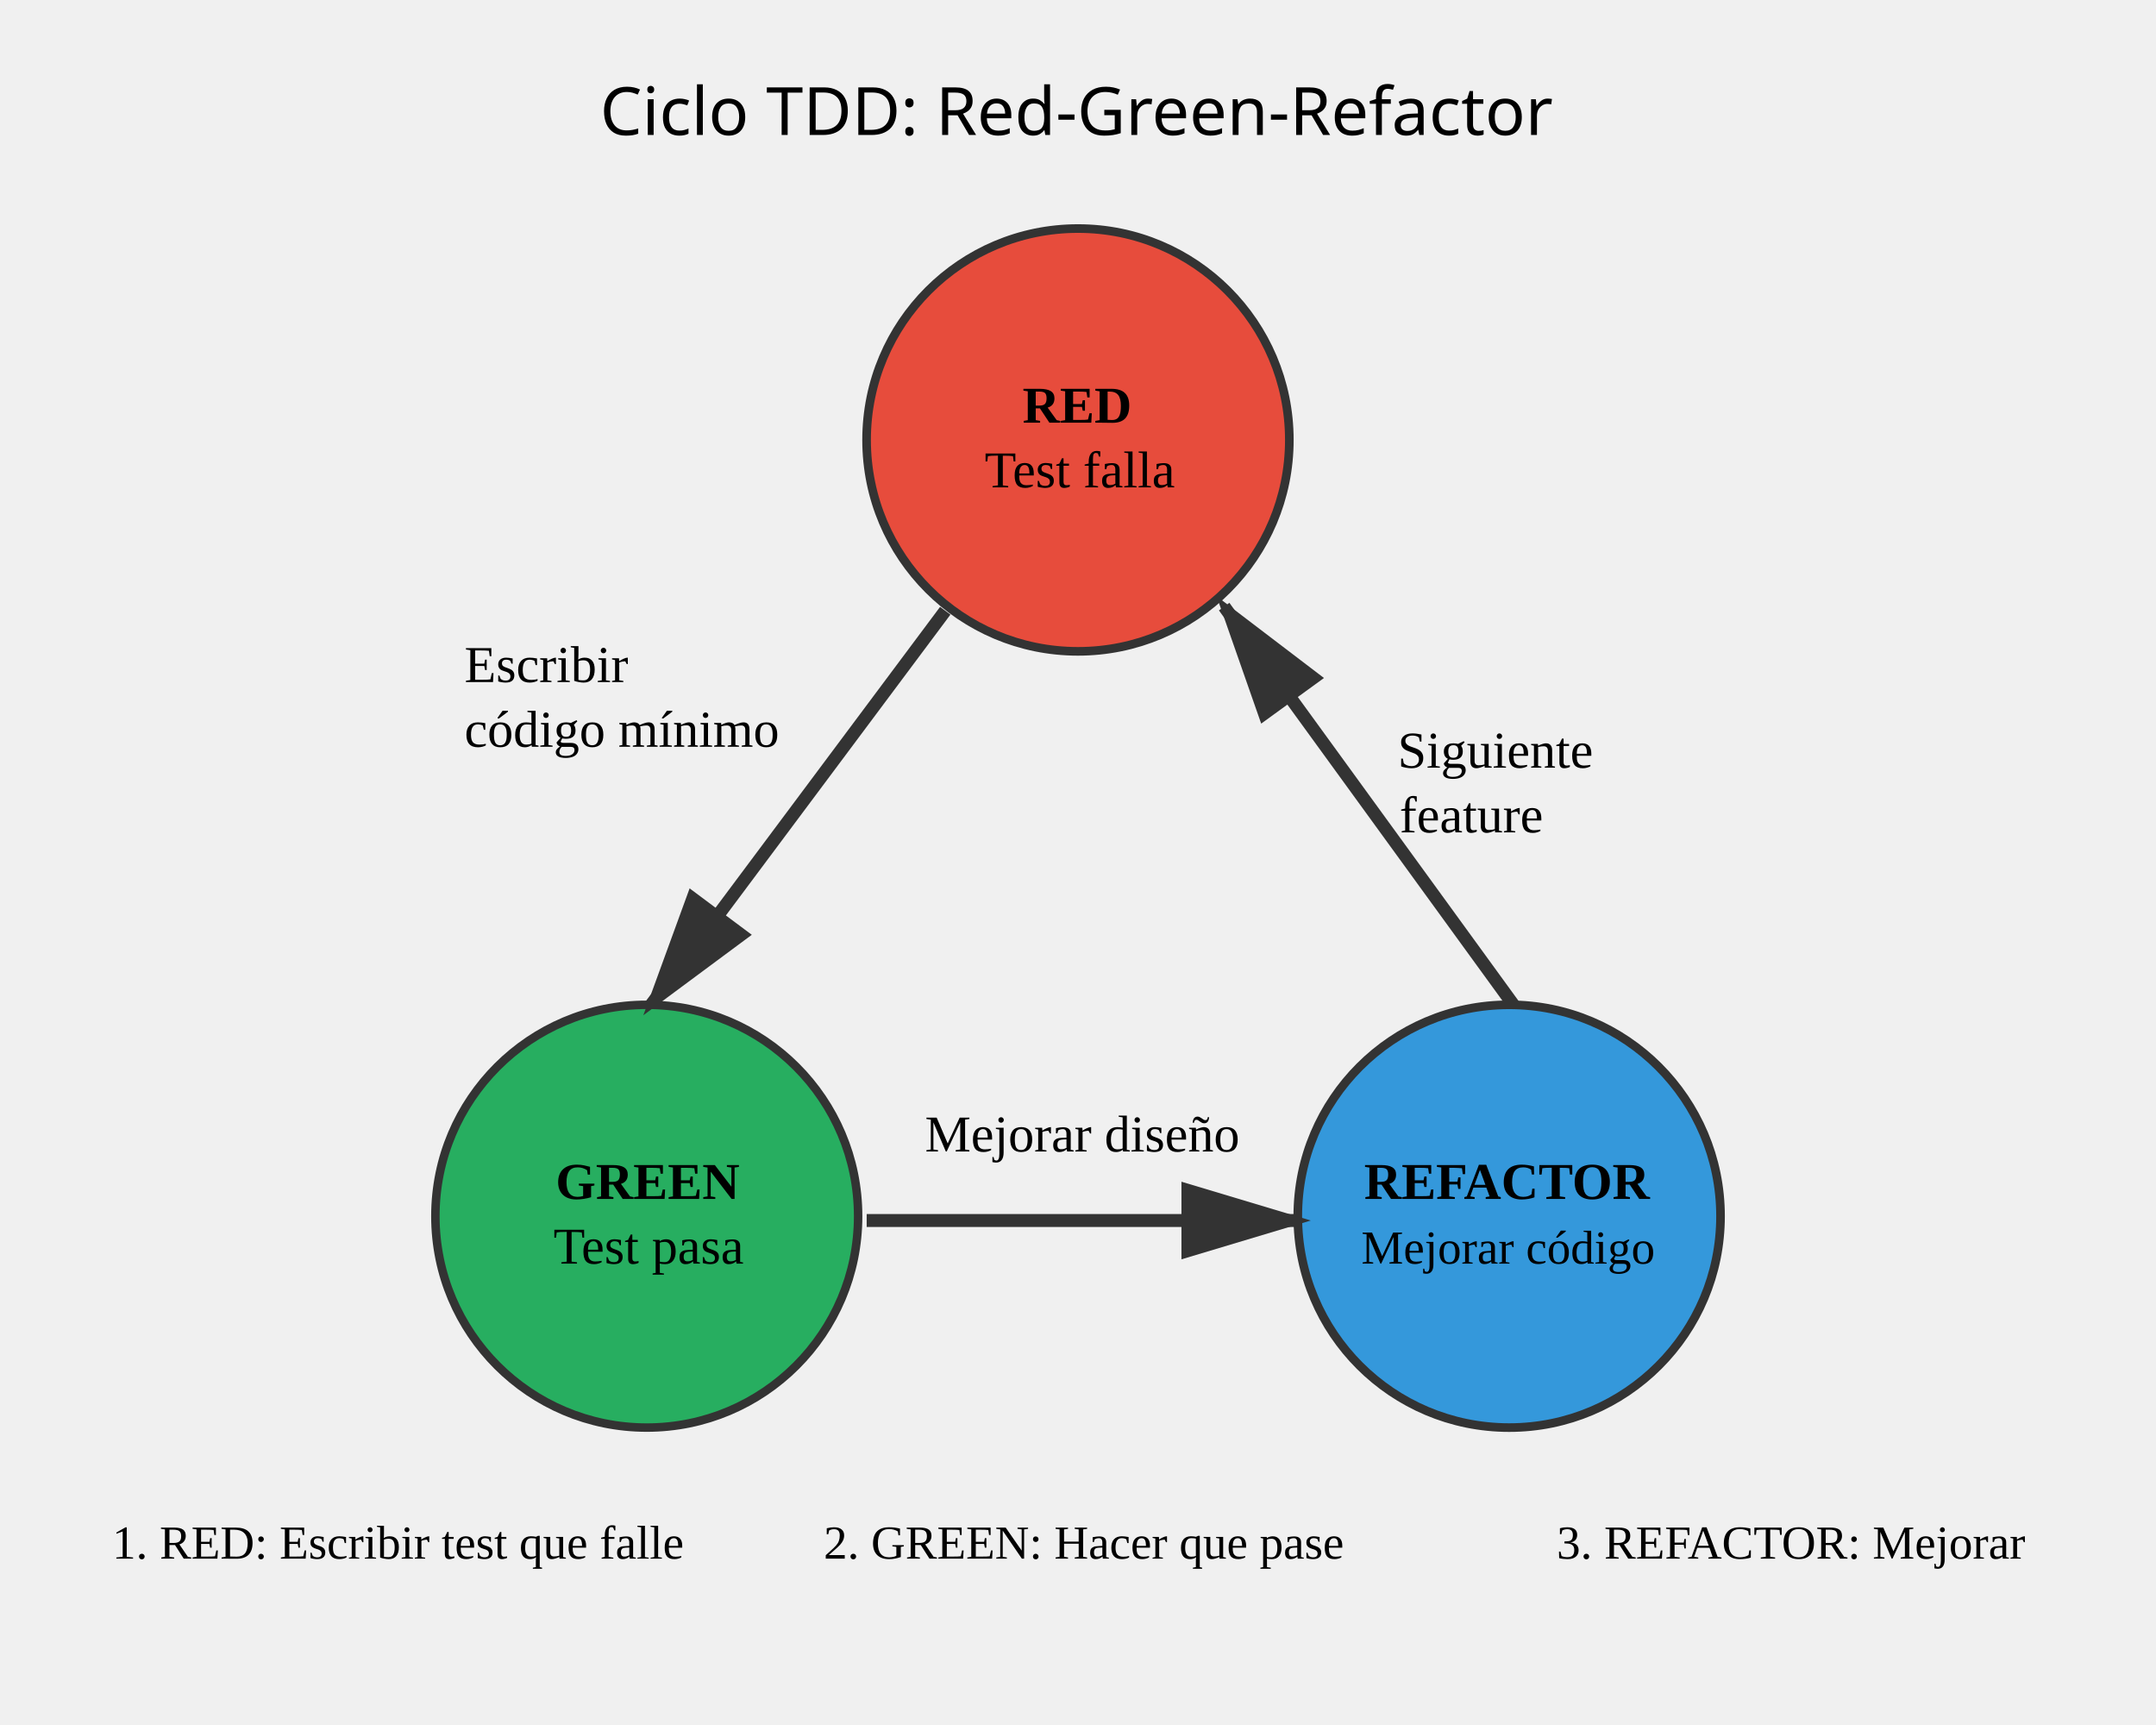
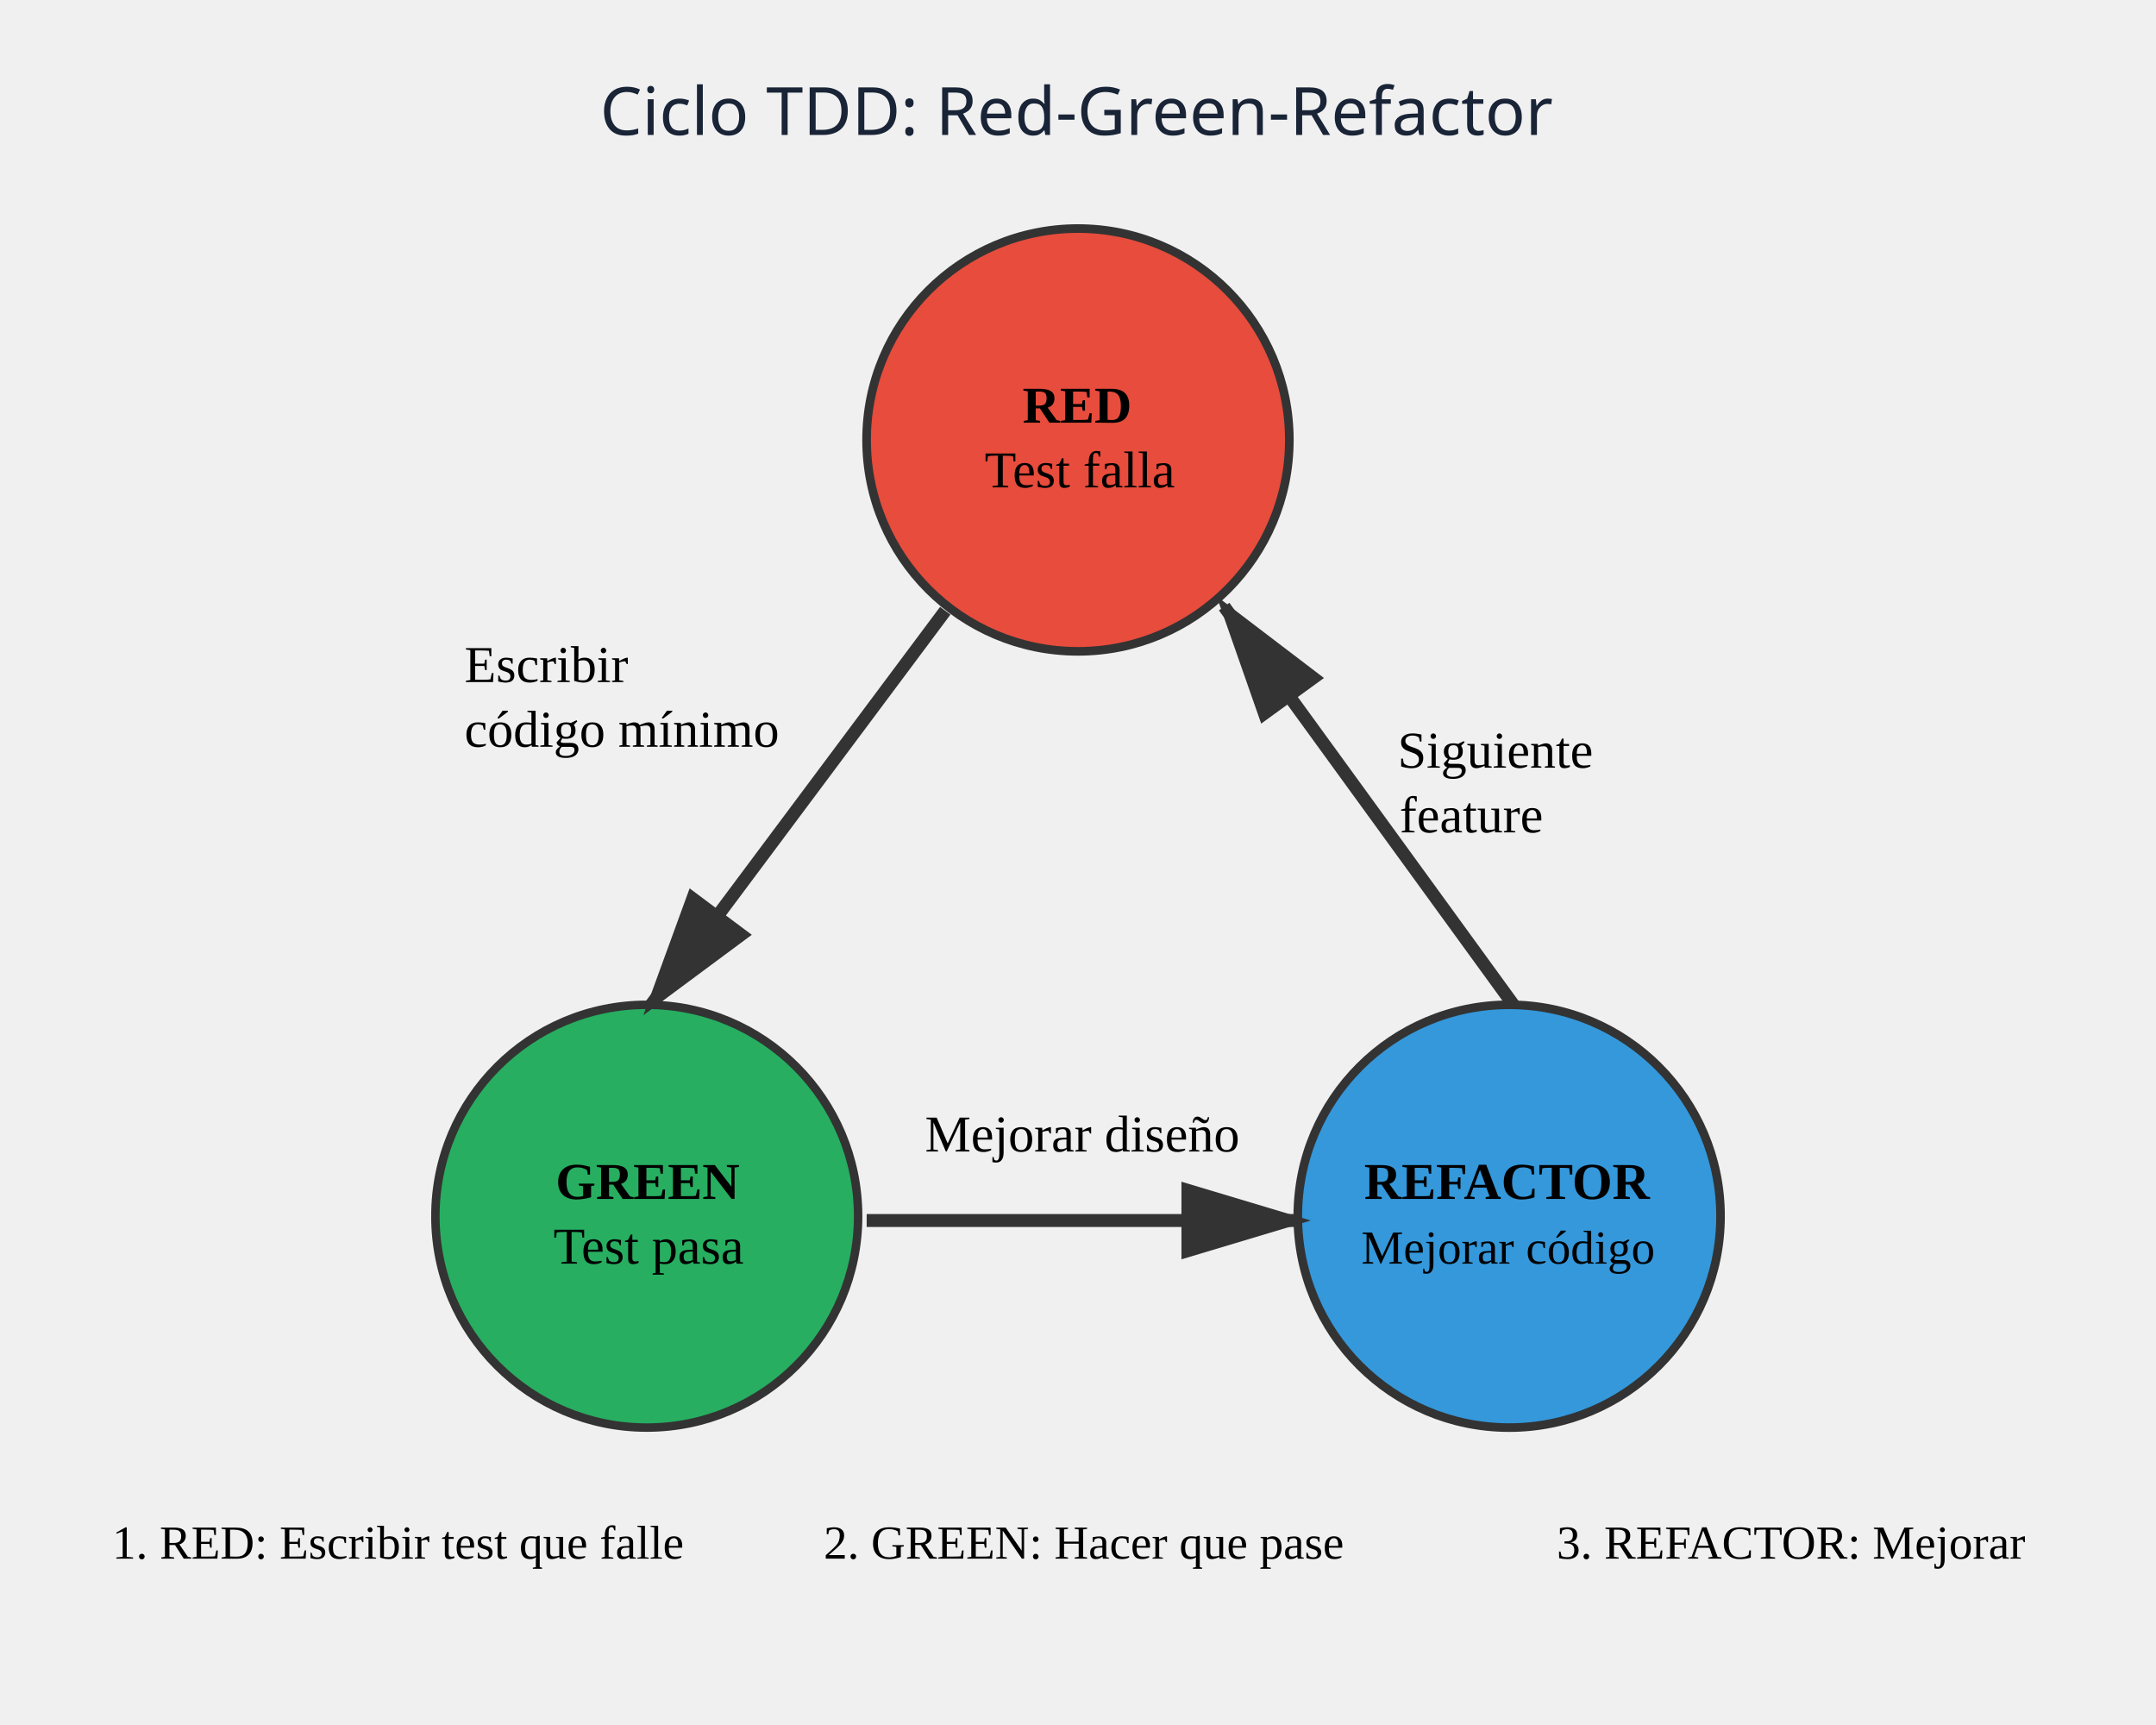
<svg xmlns="http://www.w3.org/2000/svg" width="500" height="400" viewBox="0 0 500 400" version="1.1" id="svg15">
+   <defs>
+     <style type="text/css">
+ /* SVG Embedded Styles - UNRN */
+ .title { font-family: 'Segoe UI', Arial, sans-serif; font-size: 16px; font-weight: 700; fill: #192437; text-anchor: middle; }
+ .subtitle { font-family: 'Segoe UI', Arial, sans-serif; font-size: 14px; font-weight: 500; fill: #2d3a50; text-anchor: middle; }
+ .label { font-family: 'Segoe UI', Arial, sans-serif; font-size: 12px; font-weight: 400; fill: #404040; }
+ .label-bold { font-family: 'Segoe UI', Arial, sans-serif; font-size: 12px; font-weight: 700; fill: #192437; }
+ .label-small { font-family: 'Segoe UI', Arial, sans-serif; font-size: 10px; font-weight: 400; fill: #525252; }
+ .index { font-family: 'Segoe UI', Arial, sans-serif; font-size: 10px; font-weight: 400; fill: #737373; }
+ .code { font-family: 'Consolas', 'Courier New', monospace; font-size: 11px; font-weight: 400; fill: #404040; }
+ .code-comment { font-family: 'Consolas', 'Courier New', monospace; font-size: 10px; font-weight: 400; fill: #737373; font-style: italic; }
+ .code-keyword { font-family: 'Consolas', 'Courier New', monospace; font-size: 11px; font-weight: 700; fill: #eb2141; }
+ .node { fill: #ffffff; stroke: #404040; stroke-width: 2; }
+ .node-header { fill: #f5f5f5; stroke: #404040; stroke-width: 1; }
+ .node-data { fill: #e8ebf0; stroke: #a3a3a3; stroke-width: 1.5; }
+ .node-pointer { fill: #ffccbc; stroke: #a3a3a3; stroke-width: 1.5; }
+ .node-null { fill: #e5e5e5; stroke: #737373; stroke-width: 1.5; stroke-dasharray: 3,3; }
+ .node-highlight { fill: #fff3e0; stroke: #eb2141; stroke-width: 2.5; }
+ .stack-node { fill: #ffffff; stroke: #eb2141; stroke-width: 2; }
+ .stack-data { fill: #ffe0e0; stroke: #a3a3a3; stroke-width: 1.5; }
+ .stack-pointer { fill: #ffc9c9; stroke: #a3a3a3; stroke-width: 1.5; }
+ .stack-arrow { fill: none; stroke: #eb2141; stroke-width: 2; }
+ .stack-label { fill: #eb2141; font-weight: 700; }
+ .queue-node { fill: #ffffff; stroke: #2e7d32; stroke-width: 2; }
+ .queue-data { fill: #c8e6c9; stroke: #a3a3a3; stroke-width: 1.5; }
+ .queue-pointer { fill: #a5d6a7; stroke: #a3a3a3; stroke-width: 1.5; }
+ .queue-arrow { fill: none; stroke: #2e7d32; stroke-width: 2; }
+ .queue-label { fill: #2e7d32; font-weight: 700; }
+ .deque-node { fill: #ffffff; stroke: #6a1b9a; stroke-width: 2; }
+ .deque-data { fill: #e1bee7; stroke: #a3a3a3; stroke-width: 1.5; }
+ .deque-pointer { fill: #ce93d8; stroke: #a3a3a3; stroke-width: 1.5; }
+ .deque-arrow { fill: none; stroke: #6a1b9a; stroke-width: 2; }
+ .deque-label { fill: #6a1b9a; font-weight: 700; }
+ .list-node { fill: #ffffff; stroke: #1565c0; stroke-width: 2; }
+ .list-data { fill: #bbdefb; stroke: #a3a3a3; stroke-width: 1.5; }
+ .list-pointer { fill: #90caf9; stroke: #a3a3a3; stroke-width: 1.5; }
+ .list-arrow { fill: none; stroke: #1565c0; stroke-width: 2; }
+ .list-label { fill: #1565c0; font-weight: 700; }
+ .tree-node { fill: #ffffff; stroke: #558b2f; stroke-width: 2; }
+ .tree-data { fill: #dcedc8; stroke: #a3a3a3; stroke-width: 1.5; }
+ .tree-arrow { fill: none; stroke: #558b2f; stroke-width: 2; }
+ .tree-label { fill: #558b2f; font-weight: 700; }
+ .graph-node { fill: #ffffff; stroke: #e65100; stroke-width: 2; }
+ .graph-data { fill: #ffe0b2; stroke: #a3a3a3; stroke-width: 1.5; }
+ .graph-arrow { fill: none; stroke: #e65100; stroke-width: 2; }
+ .graph-label { fill: #e65100; font-weight: 700; }
+ .hash-node { fill: #ffffff; stroke: #283593; stroke-width: 2; }
+ .hash-data { fill: #c5cae9; stroke: #a3a3a3; stroke-width: 1.5; }
+ .hash-arrow { fill: none; stroke: #283593; stroke-width: 2; }
+ .arrow { fill: none; stroke: #404040; stroke-width: 2; }
+ .arrow-primary { fill: none; stroke: #eb2141; stroke-width: 2; }
+ .arrow-secondary { fill: none; stroke: #192437; stroke-width: 2; }
+ .arrow-dashed { fill: none; stroke: #737373; stroke-width: 2; stroke-dasharray: 5,5; }
+ .code-block { fill: #f5f5f5; stroke: #d4d4d4; stroke-width: 1; rx: 3; }
+ .highlight-box { fill: #fce8ec; stroke: #eb2141; stroke-width: 1; rx: 3; }
+ .info-box { fill: #e8ebf0; stroke: #2d3a50; stroke-width: 1; rx: 3; }
+ .memory-cell { fill: #ffffff; stroke: #525252; stroke-width: 1.5; }
+ .memory-cell-filled { fill: #e8ebf0; stroke: #525252; stroke-width: 1.5; }
+ .divider { stroke: #d4d4d4; stroke-width: 1; }
+ .divider-bold { stroke: #525252; stroke-width: 2; }
+ .valid { stroke: #2e7d32; stroke-width: 2.5; }
+ .invalid { stroke: #eb2141; stroke-width: 2.5; }
+ .warning { stroke: #f57c00; stroke-width: 2.5; }
+ .text-center { text-anchor: middle; }
+ .text-start { text-anchor: start; }
+ .text-end { text-anchor: end; }
+     </style>
+   </defs>
  <defs id="defs1">
    <marker id="arrowhead" markerWidth="10" markerHeight="10" refX="9" refY="3" orient="auto">
      <polygon points="0 0, 10 3, 0 6" fill="#333" id="polygon1" />
    </marker>
  </defs>
  <text x="249.645" y="31.297" class="title" text-anchor="middle" id="text1" style="font-size:15.455px;stroke-width:1.288;-inkscape-font-specification:'sans-serif, @wght=700';font-family:sans-serif;font-weight:normal;font-style:normal;font-stretch:normal;font-variant:normal;font-variation-settings:'wght' 700;font-variant-ligatures:normal;font-variant-caps:normal;font-variant-numeric:normal;font-variant-east-asian:normal;text-anchor:middle">Ciclo TDD: Red-Green-Refactor</text>
  <g id="g16" transform="translate(0.9906929,3.017532)">
    <circle cx="249" cy="99" r="49.02" fill="#e74c3c" stroke="#333333" stroke-width="2" id="circle1" />
    <text x="248.814" y="95" class="label-white" text-anchor="middle" font-weight="bold" id="text2">RED</text>
    <text x="249.426" y="110" class="label-white" text-anchor="middle" font-size="12px" id="text3">Test falla</text>
    <circle cx="148.999" cy="278.999" r="49.019" fill="#27ae60" stroke="#333333" stroke-width="1.963" id="circle3" />
    <text x="149.191" y="275" class="label-white" text-anchor="middle" font-weight="bold" id="text4">GREEN</text>
    <text x="149.425" y="290" class="label-white" text-anchor="middle" font-size="12px" id="text5">Test pasa</text>
    <circle cx="349" cy="279" r="49.02" fill="#3498db" stroke="#333333" stroke-width="2" id="circle5" />
    <text x="348.484" y="275" class="label-white" text-anchor="middle" font-weight="bold" id="text6">REFACTOR</text>
    <text x="348.763" y="290" class="label-white" text-anchor="middle" font-size="11px" id="text7">Mejorar código</text>
    <path d="M 218.224,138.604 150,230" fill="none" stroke="#333333" stroke-width="3" marker-end="url(#arrowhead)" id="path7" />
    <text x="106.721" y="155.143" class="annotation" font-size="12px" id="text8">Escribir</text>
    <text x="106.721" y="170.143" class="annotation" font-size="12px" id="text9">código mínimo</text>
    <path d="M 200,280 H 300" fill="none" stroke="#333333" stroke-width="3" marker-end="url(#arrowhead)" id="path9" />
    <text x="250" y="264" class="annotation" text-anchor="middle" font-size="12px" id="text10">Mejorar diseño</text>
    <path d="M 350,230 282.905,137.646" fill="none" stroke="#333333" stroke-width="3" marker-end="url(#arrowhead)" id="path10" />
    <text x="323.143" y="175" class="annotation" font-size="12px" id="text11">Siguiente</text>
    <text x="323.575" y="190" class="annotation" font-size="12px" id="text12">feature</text>
  </g>
  <g transform="translate(26.01502,361.4286)" id="g15">
    <text x="0" y="0" class="annotation" font-size="11px" id="text13">1. RED: Escribir test que falle</text>
    <text x="165" y="0" class="annotation" font-size="11px" id="text14">2. GREEN: Hacer que pase</text>
    <text x="335" y="0" class="annotation" font-size="11px" id="text15">3. REFACTOR: Mejorar</text>
  </g>
</svg>
